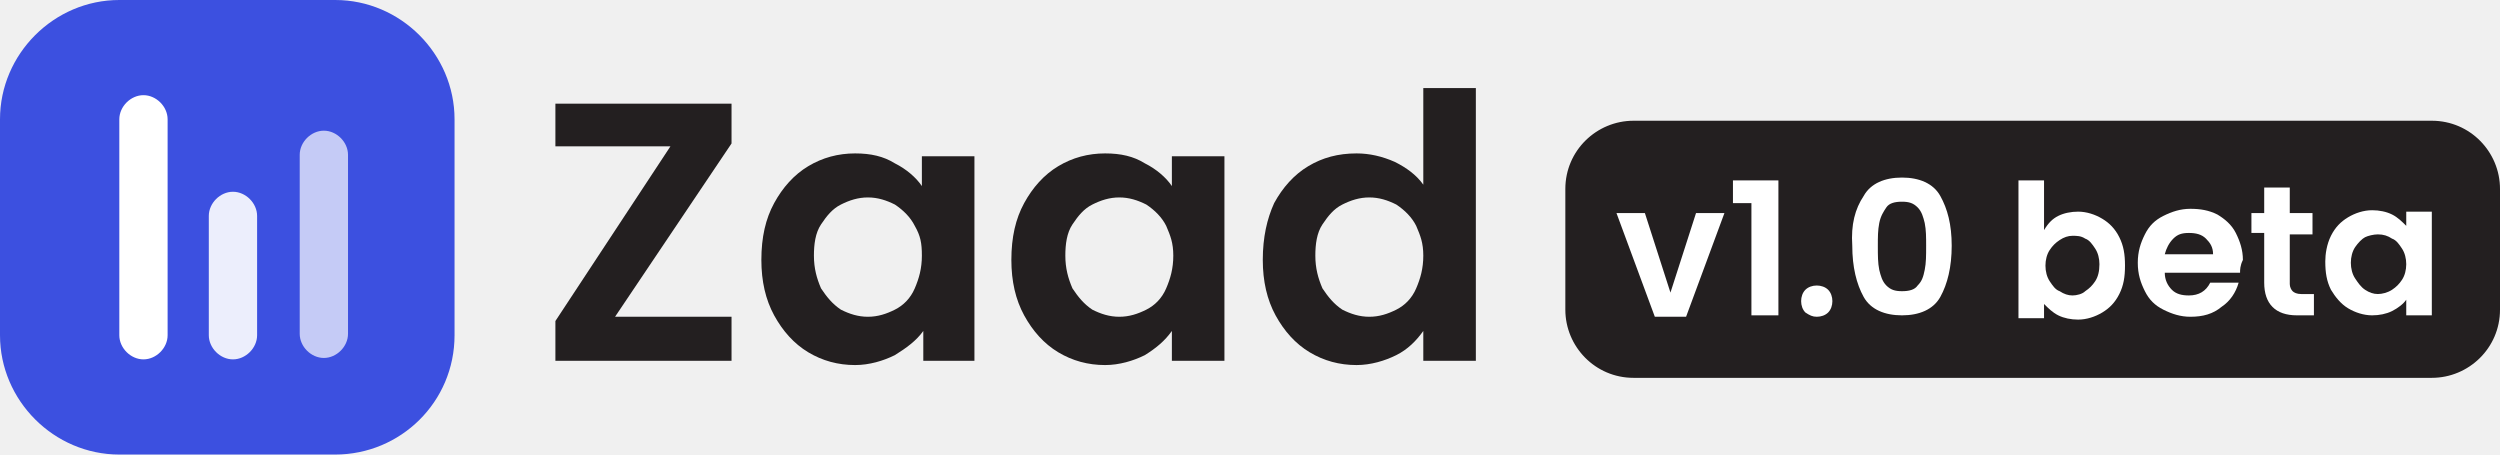
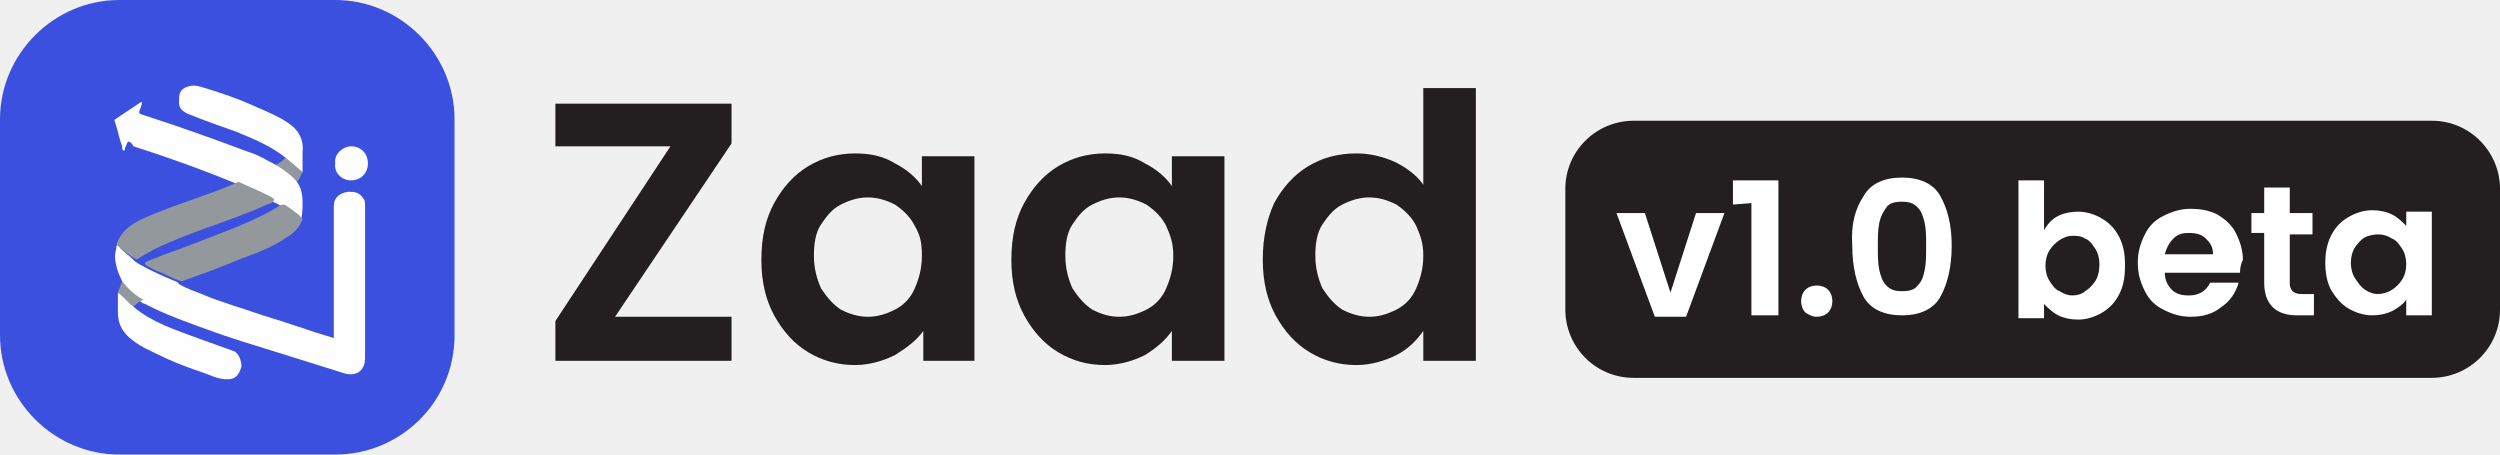
<svg xmlns="http://www.w3.org/2000/svg" version="1.1" id="Layer_1" x="0px" y="0px" viewBox="0 0 176 32" style="enable-background:new 0 0 176 32;" xml:space="preserve">
  <style type="text/css">
- 	.st0{fill:#231F20;}
- 	.st1{fill:#3C50E0;}
- 	.st2{fill:#FFFFFF;}
- 	.st3{opacity:0.9;}
- 	.st4{opacity:0.7;}
+ 	.st0{fill:#3C50E0;}
+ 	.st1{fill:#FDFEFD;}
+ 	.st2{fill:#93989C;}
+ 	.st3{fill:#231F20;}
+ 	.st4{fill:#FFFFFF;}
</style>
+   <path class="st0" d="M0,8.4C0,3.8,3.8,0,8.4,0h15.2C28.2,0,32,3.8,32,8.4v15.2c0,4.7-3.8,8.4-8.4,8.4H8.4C3.8,32,0,28.2,0,23.6V8.4z  " />
  <g>
-     <path class="st0" d="M43.3,22.3h8.2v3.1H39.1v-2.8l8.1-12.3h-8.1V7.3h12.4v2.8L43.3,22.3z" />
-     <path class="st0" d="M54.5,14.3c0.6-1.1,1.4-2,2.4-2.6c1-0.6,2.1-0.9,3.3-0.9c1.1,0,2,0.2,2.8,0.7c0.8,0.4,1.5,1,1.9,1.6V11h3.7   v14.4H65v-2.1C64.5,24,63.8,24.5,63,25c-0.8,0.4-1.8,0.7-2.8,0.7c-1.2,0-2.3-0.3-3.3-0.9c-1-0.6-1.8-1.5-2.4-2.6   c-0.6-1.1-0.9-2.4-0.9-3.9C53.6,16.7,53.9,15.4,54.5,14.3z M64.4,15.9c-0.3-0.6-0.8-1.1-1.4-1.5c-0.6-0.3-1.2-0.5-1.9-0.5   c-0.7,0-1.3,0.2-1.9,0.5c-0.6,0.3-1,0.8-1.4,1.4c-0.4,0.6-0.5,1.4-0.5,2.2c0,0.9,0.2,1.6,0.5,2.3c0.4,0.6,0.8,1.1,1.4,1.5   c0.6,0.3,1.2,0.5,1.9,0.5c0.7,0,1.3-0.2,1.9-0.5c0.6-0.3,1.1-0.8,1.4-1.5s0.5-1.4,0.5-2.3S64.8,16.6,64.4,15.9z" />
-     <path class="st0" d="M72.1,14.3c0.6-1.1,1.4-2,2.4-2.6c1-0.6,2.1-0.9,3.3-0.9c1.1,0,2,0.2,2.8,0.7c0.8,0.4,1.5,1,1.9,1.6V11h3.7   v14.4h-3.7v-2.1c-0.5,0.7-1.1,1.2-1.9,1.7c-0.8,0.4-1.8,0.7-2.8,0.7c-1.2,0-2.3-0.3-3.3-0.9c-1-0.6-1.8-1.5-2.4-2.6   c-0.6-1.1-0.9-2.4-0.9-3.9C71.2,16.7,71.5,15.4,72.1,14.3z M82.1,15.9c-0.3-0.6-0.8-1.1-1.4-1.5c-0.6-0.3-1.2-0.5-1.9-0.5   c-0.7,0-1.3,0.2-1.9,0.5c-0.6,0.3-1,0.8-1.4,1.4c-0.4,0.6-0.5,1.4-0.5,2.2c0,0.9,0.2,1.6,0.5,2.3c0.4,0.6,0.8,1.1,1.4,1.5   c0.6,0.3,1.2,0.5,1.9,0.5c0.7,0,1.3-0.2,1.9-0.5c0.6-0.3,1.1-0.8,1.4-1.5s0.5-1.4,0.5-2.3S82.4,16.6,82.1,15.9z" />
-     <path class="st0" d="M89.7,14.3c0.6-1.1,1.4-2,2.4-2.6c1-0.6,2.1-0.9,3.4-0.9c0.9,0,1.8,0.2,2.7,0.6c0.8,0.4,1.5,0.9,2,1.6V6.2h3.7   v19.2h-3.7v-2.1c-0.5,0.7-1.1,1.3-1.9,1.7c-0.8,0.4-1.8,0.7-2.8,0.7c-1.2,0-2.3-0.3-3.3-0.9c-1-0.6-1.8-1.5-2.4-2.6   c-0.6-1.1-0.9-2.4-0.9-3.9C88.9,16.7,89.2,15.4,89.7,14.3z M99.7,15.9c-0.3-0.6-0.8-1.1-1.4-1.5c-0.6-0.3-1.2-0.5-1.9-0.5   s-1.3,0.2-1.9,0.5c-0.6,0.3-1,0.8-1.4,1.4c-0.4,0.6-0.5,1.4-0.5,2.2c0,0.9,0.2,1.6,0.5,2.3c0.4,0.6,0.8,1.1,1.4,1.5   c0.6,0.3,1.2,0.5,1.9,0.5c0.7,0,1.3-0.2,1.9-0.5c0.6-0.3,1.1-0.8,1.4-1.5s0.5-1.4,0.5-2.3S100,16.6,99.7,15.9z" />
+     <path class="st1" d="M8.6,19.8c-0.3-0.6-0.5-1.2-0.5-1.8c0-0.2,0.1-0.5,0.1-0.7c0.2-0.1,0.2,0.1,0.3,0.2c0.3,0.3,0.6,0.5,0.9,0.8   c0.2,0.2,0.4,0.3,0.6,0.4c0.7,0.4,1.4,0.7,2.1,1c0.2,0.1,0.4,0.1,0.5,0.3c0.5,0.3,1.1,0.5,1.6,0.7c1.4,0.6,2.9,1,4.3,1.5   c1.7,0.5,3.3,1.1,5,1.6c0-0.4,0-0.8,0-1.2c0-2.7,0-5.4,0-8.1c0-0.6,0.4-0.9,1-1c0.4,0,0.8,0,1.1,0.5c0.1,0.1,0.1,0.3,0.1,0.5   c0,3.6,0,7.1,0,10.7c0,0.9-0.6,1.3-1.4,1.1c-1.6-0.5-3.2-1-4.8-1.5c-1.6-0.5-3.3-1-4.9-1.6c-1.4-0.5-2.8-1-4.2-1.7   c-0.1-0.1-0.3-0.1-0.4-0.2C9.4,20.9,8.9,20.5,8.6,19.8z" />
+     <path class="st1" d="M20.9,12.8c0.3,0.4,0.4,0.9,0.4,1.4c0,0.4,0,0.8-0.1,1.3c-0.2,0.1-0.2-0.1-0.3-0.1c-0.3-0.3-0.6-0.5-1-0.8   c-0.2-0.2-0.5-0.3-0.7-0.4c-0.7-0.4-1.4-0.7-2.1-1c-0.1-0.1-0.2-0.1-0.3-0.2c-2.4-1-4.9-1.9-7.4-2.7C9.3,10.1,9.1,9.9,9,10   c-0.1,0.1-0.1,0.3-0.2,0.4c0,0.1,0,0.2-0.1,0.2c-0.1,0-0.1-0.2-0.1-0.3C8.4,9.8,8.3,9.2,8.1,8.6c0-0.1-0.1-0.1,0-0.2   C8.7,8,9.3,7.6,9.9,7.2c0,0,0.1,0,0.1,0c0,0.2-0.1,0.3-0.1,0.4C9.7,8,9.8,8,10.1,8.1c2.5,0.8,5,1.7,7.4,2.6   c0.7,0.2,1.3,0.6,1.9,0.9c0.6,0.2,1,0.5,1.4,0.9C20.8,12.6,20.9,12.7,20.9,12.8z" />
+     <path class="st2" d="M16.8,12.8c0.8,0.4,1.7,0.7,2.5,1.2c0,0.3-0.3,0.3-0.5,0.4c-1.1,0.5-2.2,0.9-3.3,1.3c-1.4,0.5-2.8,1-4.1,1.6   c-0.5,0.2-1,0.5-1.5,0.8c-0.1,0.1-0.3,0.2-0.4,0.1c-0.4-0.2-0.7-0.5-1-0.7c-0.1-0.1-0.2-0.2-0.3-0.3c0.4-1.1,1.3-1.6,2.3-2   C12.6,14.3,14.8,13.7,16.8,12.8z" />
+     <path class="st2" d="M20,14.4c0.4,0.2,0.7,0.5,1,0.7c0.1,0.1,0.2,0.2,0.3,0.3c-0.2,0.6-0.6,1-1.1,1.3c-1,0.7-2.1,1.1-3.2,1.5   c-1.4,0.6-2.8,1.1-4.2,1.6c0,0,0,0,0,0c-0.4-0.1-0.8-0.3-1.2-0.5c-0.5-0.2-1-0.4-1.4-0.7c0-0.2,0.2-0.2,0.4-0.3   c1.2-0.5,2.5-0.9,3.7-1.4c1.8-0.7,3.5-1.3,5.2-2.3C19.5,14.6,19.7,14.4,20,14.4z" />
+     <path class="st1" d="M20.1,11.1c-1-0.8-2.2-1.3-3.4-1.8c-1.1-0.4-2.3-0.8-3.5-1.3c-0.4-0.2-0.6-0.4-0.6-0.8c0-0.5,0-0.9,0.6-1.1   c0.3-0.1,0.6-0.1,0.9,0c1.4,0.4,2.8,0.9,4.1,1.5c0.7,0.3,1.4,0.6,2,1c0.8,0.5,1.2,1.2,1.1,2.1c0,0.5,0,0.9,0,1.4   c-0.2,0-0.3-0.2-0.4-0.3C20.6,11.6,20.3,11.4,20.1,11.1z" />
+     <path class="st1" d="M9.4,21.6c1.3,1.1,2.9,1.6,4.5,2.2c0.8,0.3,1.7,0.6,2.5,0.9c0.4,0.1,0.6,0.7,0.6,1.1c-0.2,0.7-0.5,0.9-1,0.9   c-0.7,0-1.2-0.3-1.8-0.5C13,25.8,12,25.4,11,24.9c-0.6-0.3-1.1-0.5-1.6-0.9c-0.7-0.5-1.1-1.1-1.1-2c0-0.5,0-1,0-1.4   c0.1-0.1,0.1,0,0.2,0c0.3,0.3,0.5,0.5,0.8,0.8C9.3,21.4,9.4,21.5,9.4,21.6z" />
+     <path class="st1" d="M23.6,11.5c-0.1-0.7,0.6-1.2,1.1-1.2c0.7,0,1.2,0.5,1.2,1.2c0,0.7-0.5,1.2-1.2,1.2   C24.1,12.7,23.5,12.2,23.6,11.5z" />
+     <path class="st2" d="M20.1,11.1c0.4,0.3,0.8,0.7,1.2,1c-0.1,0.2-0.2,0.5-0.4,0.7c-0.4-0.5-1-0.9-1.5-1.2   C19.7,11.5,19.9,11.3,20.1,11.1z" />
+     <path class="st2" d="M9.4,21.6c-0.4-0.3-0.7-0.7-1.1-1c0.1-0.3,0.2-0.5,0.3-0.8c0.4,0.5,0.9,1,1.5,1.3C9.8,21.2,9.6,21.4,9.4,21.6z   " />
  </g>
-   <path class="st1" d="M0,8.4C0,3.8,3.8,0,8.4,0h15.2C28.2,0,32,3.8,32,8.4v15.2c0,4.7-3.8,8.4-8.4,8.4H8.4C3.8,32,0,28.2,0,23.6V8.4z  " />
  <g>
-     <path class="st2" d="M8.4,8.4c0-0.9,0.8-1.7,1.7-1.7l0,0c0.9,0,1.7,0.8,1.7,1.7v15.2c0,0.9-0.8,1.7-1.7,1.7l0,0   c-0.9,0-1.7-0.8-1.7-1.7V8.4z" />
+     <path class="st3" d="M43.3,22.3h8.2v3.1H39.1v-2.8l8.1-12.3h-8.1v-3h12.4v2.8L43.3,22.3z" />
+     <path class="st3" d="M54.5,14.3c0.6-1.1,1.4-2,2.4-2.6c1-0.6,2.1-0.9,3.3-0.9c1.1,0,2,0.2,2.8,0.7c0.8,0.4,1.5,1,1.9,1.6V11h3.7   v14.4H65v-2.1c-0.5,0.7-1.2,1.2-2,1.7c-0.8,0.4-1.8,0.7-2.8,0.7c-1.2,0-2.3-0.3-3.3-0.9s-1.8-1.5-2.4-2.6c-0.6-1.1-0.9-2.4-0.9-3.9   C53.6,16.7,53.9,15.4,54.5,14.3z M64.4,15.9c-0.3-0.6-0.8-1.1-1.4-1.5c-0.6-0.3-1.2-0.5-1.9-0.5s-1.3,0.2-1.9,0.5   c-0.6,0.3-1,0.8-1.4,1.4c-0.4,0.6-0.5,1.4-0.5,2.2c0,0.9,0.2,1.6,0.5,2.3c0.4,0.6,0.8,1.1,1.4,1.5c0.6,0.3,1.2,0.5,1.9,0.5   s1.3-0.2,1.9-0.5c0.6-0.3,1.1-0.8,1.4-1.5s0.5-1.4,0.5-2.3S64.8,16.6,64.4,15.9z" />
+     <path class="st3" d="M72.1,14.3c0.6-1.1,1.4-2,2.4-2.6c1-0.6,2.1-0.9,3.3-0.9c1.1,0,2,0.2,2.8,0.7c0.8,0.4,1.5,1,1.9,1.6V11h3.7   v14.4h-3.7v-2.1C82,24,81.4,24.5,80.6,25c-0.8,0.4-1.8,0.7-2.8,0.7c-1.2,0-2.3-0.3-3.3-0.9s-1.8-1.5-2.4-2.6s-0.9-2.4-0.9-3.9   C71.2,16.7,71.5,15.4,72.1,14.3z M82.1,15.9c-0.3-0.6-0.8-1.1-1.4-1.5c-0.6-0.3-1.2-0.5-1.9-0.5c-0.7,0-1.3,0.2-1.9,0.5   s-1,0.8-1.4,1.4C75.1,16.4,75,17.2,75,18c0,0.9,0.2,1.6,0.5,2.3c0.4,0.6,0.8,1.1,1.4,1.5c0.6,0.3,1.2,0.5,1.9,0.5   c0.7,0,1.3-0.2,1.9-0.5s1.1-0.8,1.4-1.5s0.5-1.4,0.5-2.3S82.4,16.6,82.1,15.9z" />
+     <path class="st3" d="M89.7,14.3c0.6-1.1,1.4-2,2.4-2.6c1-0.6,2.1-0.9,3.4-0.9c0.9,0,1.8,0.2,2.7,0.6c0.8,0.4,1.5,0.9,2,1.6V6.2h3.7   v19.2h-3.7v-2.1c-0.5,0.7-1.1,1.3-1.9,1.7c-0.8,0.4-1.8,0.7-2.8,0.7c-1.2,0-2.3-0.3-3.3-0.9s-1.8-1.5-2.4-2.6s-0.9-2.4-0.9-3.9   C88.9,16.7,89.2,15.4,89.7,14.3z M99.7,15.9c-0.3-0.6-0.8-1.1-1.4-1.5c-0.6-0.3-1.2-0.5-1.9-0.5s-1.3,0.2-1.9,0.5s-1,0.8-1.4,1.4   c-0.4,0.6-0.5,1.4-0.5,2.2c0,0.9,0.2,1.6,0.5,2.3c0.4,0.6,0.8,1.1,1.4,1.5c0.6,0.3,1.2,0.5,1.9,0.5c0.7,0,1.3-0.2,1.9-0.5   s1.1-0.8,1.4-1.5s0.5-1.4,0.5-2.3S100,16.6,99.7,15.9z" />
  </g>
-   <g class="st3">
-     <path class="st2" d="M14.7,15.2c0-0.9,0.8-1.7,1.7-1.7l0,0c0.9,0,1.7,0.8,1.7,1.7v8.4c0,0.9-0.8,1.7-1.7,1.7l0,0   c-0.9,0-1.7-0.8-1.7-1.7V15.2z" />
-   </g>
-   <g class="st4">
-     <path class="st2" d="M21.1,10.9c0-0.9,0.8-1.7,1.7-1.7l0,0c0.9,0,1.7,0.8,1.7,1.7v12.6c0,0.9-0.8,1.7-1.7,1.7l0,0   c-0.9,0-1.7-0.8-1.7-1.7V10.9z" />
-   </g>
-   <path class="st0" d="M171.2,26.6H115c-2.7,0-4.8-2.2-4.8-4.8v-8.5c0-2.7,2.2-4.8,4.8-4.8h56.2c2.7,0,4.8,2.2,4.8,4.8v8.5  C176,24.5,173.8,26.6,171.2,26.6z" />
+   <path class="st3" d="M171.2,26.6H115c-2.7,0-4.8-2.2-4.8-4.8v-8.5c0-2.7,2.2-4.8,4.8-4.8h56.2c2.7,0,4.8,2.2,4.8,4.8v8.5  C176,24.5,173.8,26.6,171.2,26.6z" />
  <g>
-     <path class="st2" d="M117.6,20.6l1.8-5.6h2l-2.7,7.3h-2.2l-2.7-7.3h2L117.6,20.6z" />
-     <path class="st2" d="M122,14.4v-1.7h3.2v9.5h-1.9v-7.9H122z" />
-     <path class="st2" d="M127.1,22c-0.2-0.2-0.3-0.5-0.3-0.8c0-0.3,0.1-0.6,0.3-0.8s0.5-0.3,0.8-0.3c0.3,0,0.6,0.1,0.8,0.3   c0.2,0.2,0.3,0.5,0.3,0.8c0,0.3-0.1,0.6-0.3,0.8c-0.2,0.2-0.5,0.3-0.8,0.3C127.6,22.3,127.4,22.2,127.1,22z" />
-     <path class="st2" d="M131.2,13.8c0.5-0.9,1.5-1.3,2.7-1.3s2.2,0.4,2.7,1.3c0.5,0.9,0.8,2,0.8,3.5c0,1.5-0.3,2.7-0.8,3.6   c-0.5,0.9-1.5,1.3-2.7,1.3s-2.2-0.4-2.7-1.3c-0.5-0.9-0.8-2.1-0.8-3.6C130.3,15.8,130.6,14.7,131.2,13.8z M135.5,15.7   c-0.1-0.4-0.2-0.8-0.5-1.1s-0.6-0.4-1.1-0.4s-0.9,0.1-1.1,0.4s-0.4,0.6-0.5,1.1s-0.1,1-0.1,1.6c0,0.7,0,1.2,0.1,1.7   c0.1,0.4,0.2,0.8,0.5,1.1c0.3,0.3,0.6,0.4,1.1,0.4s0.9-0.1,1.1-0.4c0.3-0.3,0.4-0.6,0.5-1.1c0.1-0.5,0.1-1,0.1-1.7   C135.6,16.7,135.6,16.2,135.5,15.7z" />
-     <path class="st2" d="M144.9,15.2c0.4-0.2,0.9-0.3,1.4-0.3c0.6,0,1.2,0.2,1.7,0.5s0.9,0.7,1.2,1.3c0.3,0.6,0.4,1.2,0.4,2   s-0.1,1.4-0.4,2c-0.3,0.6-0.7,1-1.2,1.3s-1.1,0.5-1.7,0.5c-0.5,0-1-0.1-1.4-0.3c-0.4-0.2-0.7-0.5-1-0.8v1h-1.8v-9.7h1.8v3.5   C144.2,15.7,144.5,15.4,144.9,15.2z M147.5,17.5c-0.2-0.3-0.4-0.6-0.7-0.7c-0.3-0.2-0.6-0.2-0.9-0.2c-0.3,0-0.6,0.1-0.9,0.3   c-0.3,0.2-0.5,0.4-0.7,0.7c-0.2,0.3-0.3,0.7-0.3,1.1s0.1,0.8,0.3,1.1c0.2,0.3,0.4,0.6,0.7,0.7c0.3,0.2,0.6,0.3,0.9,0.3   c0.3,0,0.7-0.1,0.9-0.3c0.3-0.2,0.5-0.4,0.7-0.7s0.3-0.7,0.3-1.2C147.8,18.2,147.7,17.8,147.5,17.5z" />
-     <path class="st2" d="M157.7,19.2h-5.3c0,0.5,0.2,0.9,0.5,1.2c0.3,0.3,0.7,0.4,1.2,0.4c0.7,0,1.2-0.3,1.5-0.9h2   c-0.2,0.7-0.6,1.3-1.2,1.7c-0.6,0.5-1.3,0.7-2.2,0.7c-0.7,0-1.3-0.2-1.9-0.5c-0.6-0.3-1-0.7-1.3-1.3c-0.3-0.6-0.5-1.2-0.5-2   c0-0.8,0.2-1.4,0.5-2s0.7-1,1.3-1.3s1.2-0.5,1.9-0.5c0.7,0,1.3,0.1,1.9,0.4c0.5,0.3,1,0.7,1.3,1.3s0.5,1.2,0.5,1.9   C157.7,18.7,157.7,19,157.7,19.2z M155.8,17.9c0-0.5-0.2-0.8-0.5-1.1c-0.3-0.3-0.7-0.4-1.2-0.4c-0.5,0-0.8,0.1-1.1,0.4   c-0.3,0.3-0.5,0.7-0.6,1.1H155.8z" />
-     <path class="st2" d="M161.2,16.5V20c0,0.2,0.1,0.4,0.2,0.5c0.1,0.1,0.3,0.2,0.6,0.2h0.9v1.5h-1.2c-1.5,0-2.3-0.8-2.3-2.3v-3.5h-0.9   V15h0.9v-1.8h1.8V15h1.6v1.5H161.2z" />
-     <path class="st2" d="M164.1,16.6c0.3-0.6,0.7-1,1.2-1.3s1.1-0.5,1.7-0.5c0.5,0,1,0.1,1.4,0.3c0.4,0.2,0.7,0.5,1,0.8v-1h1.8v7.3   h-1.8v-1.1c-0.2,0.3-0.6,0.6-1,0.8c-0.4,0.2-0.9,0.3-1.4,0.3c-0.6,0-1.2-0.2-1.7-0.5s-0.9-0.8-1.2-1.3c-0.3-0.6-0.4-1.2-0.4-2   C163.7,17.9,163.8,17.2,164.1,16.6z M169.1,17.5c-0.2-0.3-0.4-0.6-0.7-0.7c-0.3-0.2-0.6-0.3-1-0.3c-0.3,0-0.7,0.1-0.9,0.2   s-0.5,0.4-0.7,0.7c-0.2,0.3-0.3,0.7-0.3,1.1s0.1,0.8,0.3,1.1c0.2,0.3,0.4,0.6,0.7,0.8c0.3,0.2,0.6,0.3,0.9,0.3c0.3,0,0.7-0.1,1-0.3   s0.5-0.4,0.7-0.7c0.2-0.3,0.3-0.7,0.3-1.1S169.3,17.8,169.1,17.5z" />
+     <path class="st4" d="M117.6,20.6l1.8-5.6h2l-2.7,7.3h-2.2l-2.7-7.3h2L117.6,20.6z" />
+     <path class="st4" d="M122,14.4v-1.7h3.2v9.5h-1.9v-7.9L122,14.4L122,14.4z" />
+     <path class="st4" d="M127.1,22c-0.2-0.2-0.3-0.5-0.3-0.8s0.1-0.6,0.3-0.8s0.5-0.3,0.8-0.3c0.3,0,0.6,0.1,0.8,0.3   c0.2,0.2,0.3,0.5,0.3,0.8s-0.1,0.6-0.3,0.8c-0.2,0.2-0.5,0.3-0.8,0.3C127.6,22.3,127.4,22.2,127.1,22z" />
+     <path class="st4" d="M131.2,13.8c0.5-0.9,1.5-1.3,2.7-1.3s2.2,0.4,2.7,1.3c0.5,0.9,0.8,2,0.8,3.5s-0.3,2.7-0.8,3.6   s-1.5,1.3-2.7,1.3s-2.2-0.4-2.7-1.3s-0.8-2.1-0.8-3.6C130.3,15.8,130.6,14.7,131.2,13.8z M135.5,15.7c-0.1-0.4-0.2-0.8-0.5-1.1   s-0.6-0.4-1.1-0.4s-0.9,0.1-1.1,0.4s-0.4,0.6-0.5,1.1c-0.1,0.5-0.1,1-0.1,1.6c0,0.7,0,1.2,0.1,1.7c0.1,0.4,0.2,0.8,0.5,1.1   c0.3,0.3,0.6,0.4,1.1,0.4s0.9-0.1,1.1-0.4c0.3-0.3,0.4-0.6,0.5-1.1s0.1-1,0.1-1.7C135.6,16.7,135.6,16.2,135.5,15.7z" />
+     <path class="st4" d="M144.9,15.2c0.4-0.2,0.9-0.3,1.4-0.3c0.6,0,1.2,0.2,1.7,0.5s0.9,0.7,1.2,1.3c0.3,0.6,0.4,1.2,0.4,2   s-0.1,1.4-0.4,2c-0.3,0.6-0.7,1-1.2,1.3s-1.1,0.5-1.7,0.5c-0.5,0-1-0.1-1.4-0.3c-0.4-0.2-0.7-0.5-1-0.8v1h-1.8v-9.7h1.8v3.5   C144.2,15.7,144.5,15.4,144.9,15.2z M147.5,17.5c-0.2-0.3-0.4-0.6-0.7-0.7c-0.3-0.2-0.6-0.2-0.9-0.2c-0.3,0-0.6,0.1-0.9,0.3   c-0.3,0.2-0.5,0.4-0.7,0.7c-0.2,0.3-0.3,0.7-0.3,1.1s0.1,0.8,0.3,1.1c0.2,0.3,0.4,0.6,0.7,0.7c0.3,0.2,0.6,0.3,0.9,0.3   c0.3,0,0.7-0.1,0.9-0.3c0.3-0.2,0.5-0.4,0.7-0.7s0.3-0.7,0.3-1.2C147.8,18.2,147.7,17.8,147.5,17.5z" />
+     <path class="st4" d="M157.7,19.2h-5.3c0,0.5,0.2,0.9,0.5,1.2c0.3,0.3,0.7,0.4,1.2,0.4c0.7,0,1.2-0.3,1.5-0.9h2   c-0.2,0.7-0.6,1.3-1.2,1.7c-0.6,0.5-1.3,0.7-2.2,0.7c-0.7,0-1.3-0.2-1.9-0.5c-0.6-0.3-1-0.7-1.3-1.3c-0.3-0.6-0.5-1.2-0.5-2   s0.2-1.4,0.5-2s0.7-1,1.3-1.3s1.2-0.5,1.9-0.5s1.3,0.1,1.9,0.4c0.5,0.3,1,0.7,1.3,1.3s0.5,1.2,0.5,1.9   C157.7,18.7,157.7,19,157.7,19.2z M155.8,17.9c0-0.5-0.2-0.8-0.5-1.1c-0.3-0.3-0.7-0.4-1.2-0.4s-0.8,0.1-1.1,0.4s-0.5,0.7-0.6,1.1   H155.8z" />
+     <path class="st4" d="M161.2,16.5V20c0,0.2,0.1,0.4,0.2,0.5c0.1,0.1,0.3,0.2,0.6,0.2h0.9v1.5h-1.2c-1.5,0-2.3-0.8-2.3-2.3v-3.5h-0.9   V15h0.9v-1.8h1.8V15h1.6v1.5H161.2z" />
+     <path class="st4" d="M164.1,16.6c0.3-0.6,0.7-1,1.2-1.3s1.1-0.5,1.7-0.5c0.5,0,1,0.1,1.4,0.3s0.7,0.5,1,0.8v-1h1.8v7.3h-1.8v-1.1   c-0.2,0.3-0.6,0.6-1,0.8c-0.4,0.2-0.9,0.3-1.4,0.3c-0.6,0-1.2-0.2-1.7-0.5s-0.9-0.8-1.2-1.3c-0.3-0.6-0.4-1.2-0.4-2   C163.7,17.9,163.8,17.2,164.1,16.6z M169.1,17.5c-0.2-0.3-0.4-0.6-0.7-0.7c-0.3-0.2-0.6-0.3-1-0.3c-0.3,0-0.7,0.1-0.9,0.2   s-0.5,0.4-0.7,0.7c-0.2,0.3-0.3,0.7-0.3,1.1s0.1,0.8,0.3,1.1c0.2,0.3,0.4,0.6,0.7,0.8c0.3,0.2,0.6,0.3,0.9,0.3c0.3,0,0.7-0.1,1-0.3   s0.5-0.4,0.7-0.7c0.2-0.3,0.3-0.7,0.3-1.1S169.3,17.8,169.1,17.5z" />
  </g>
</svg>
